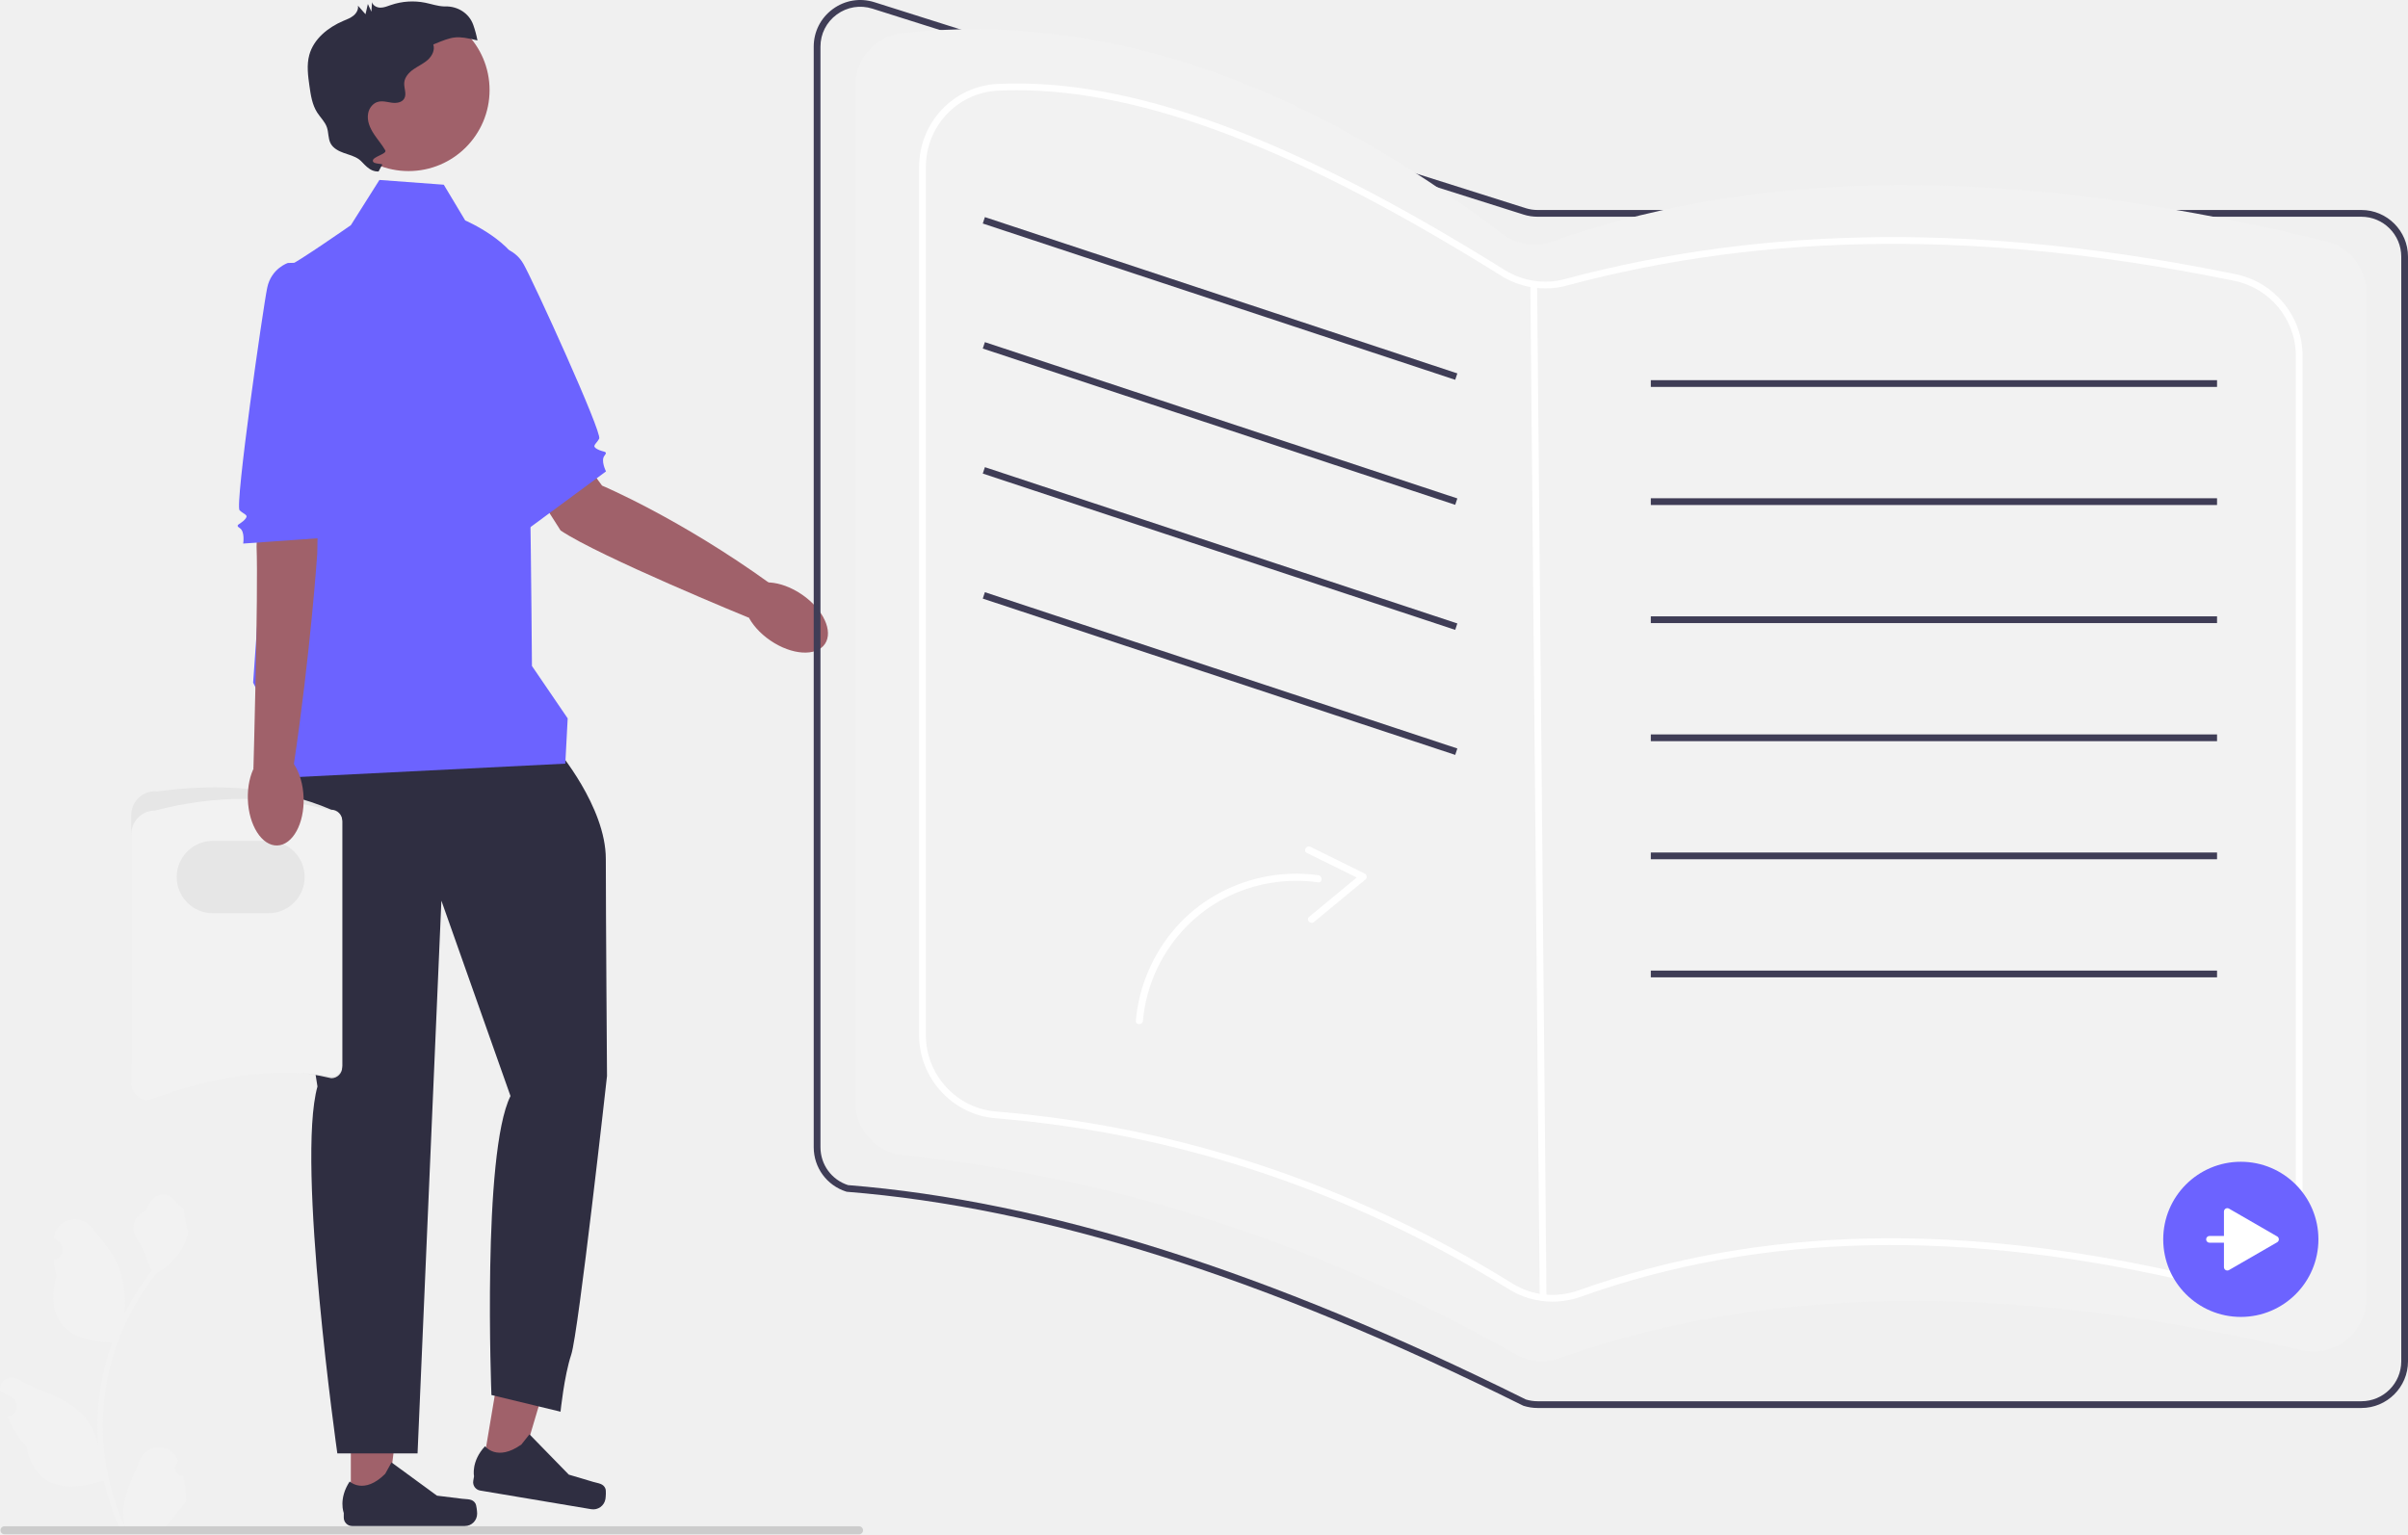
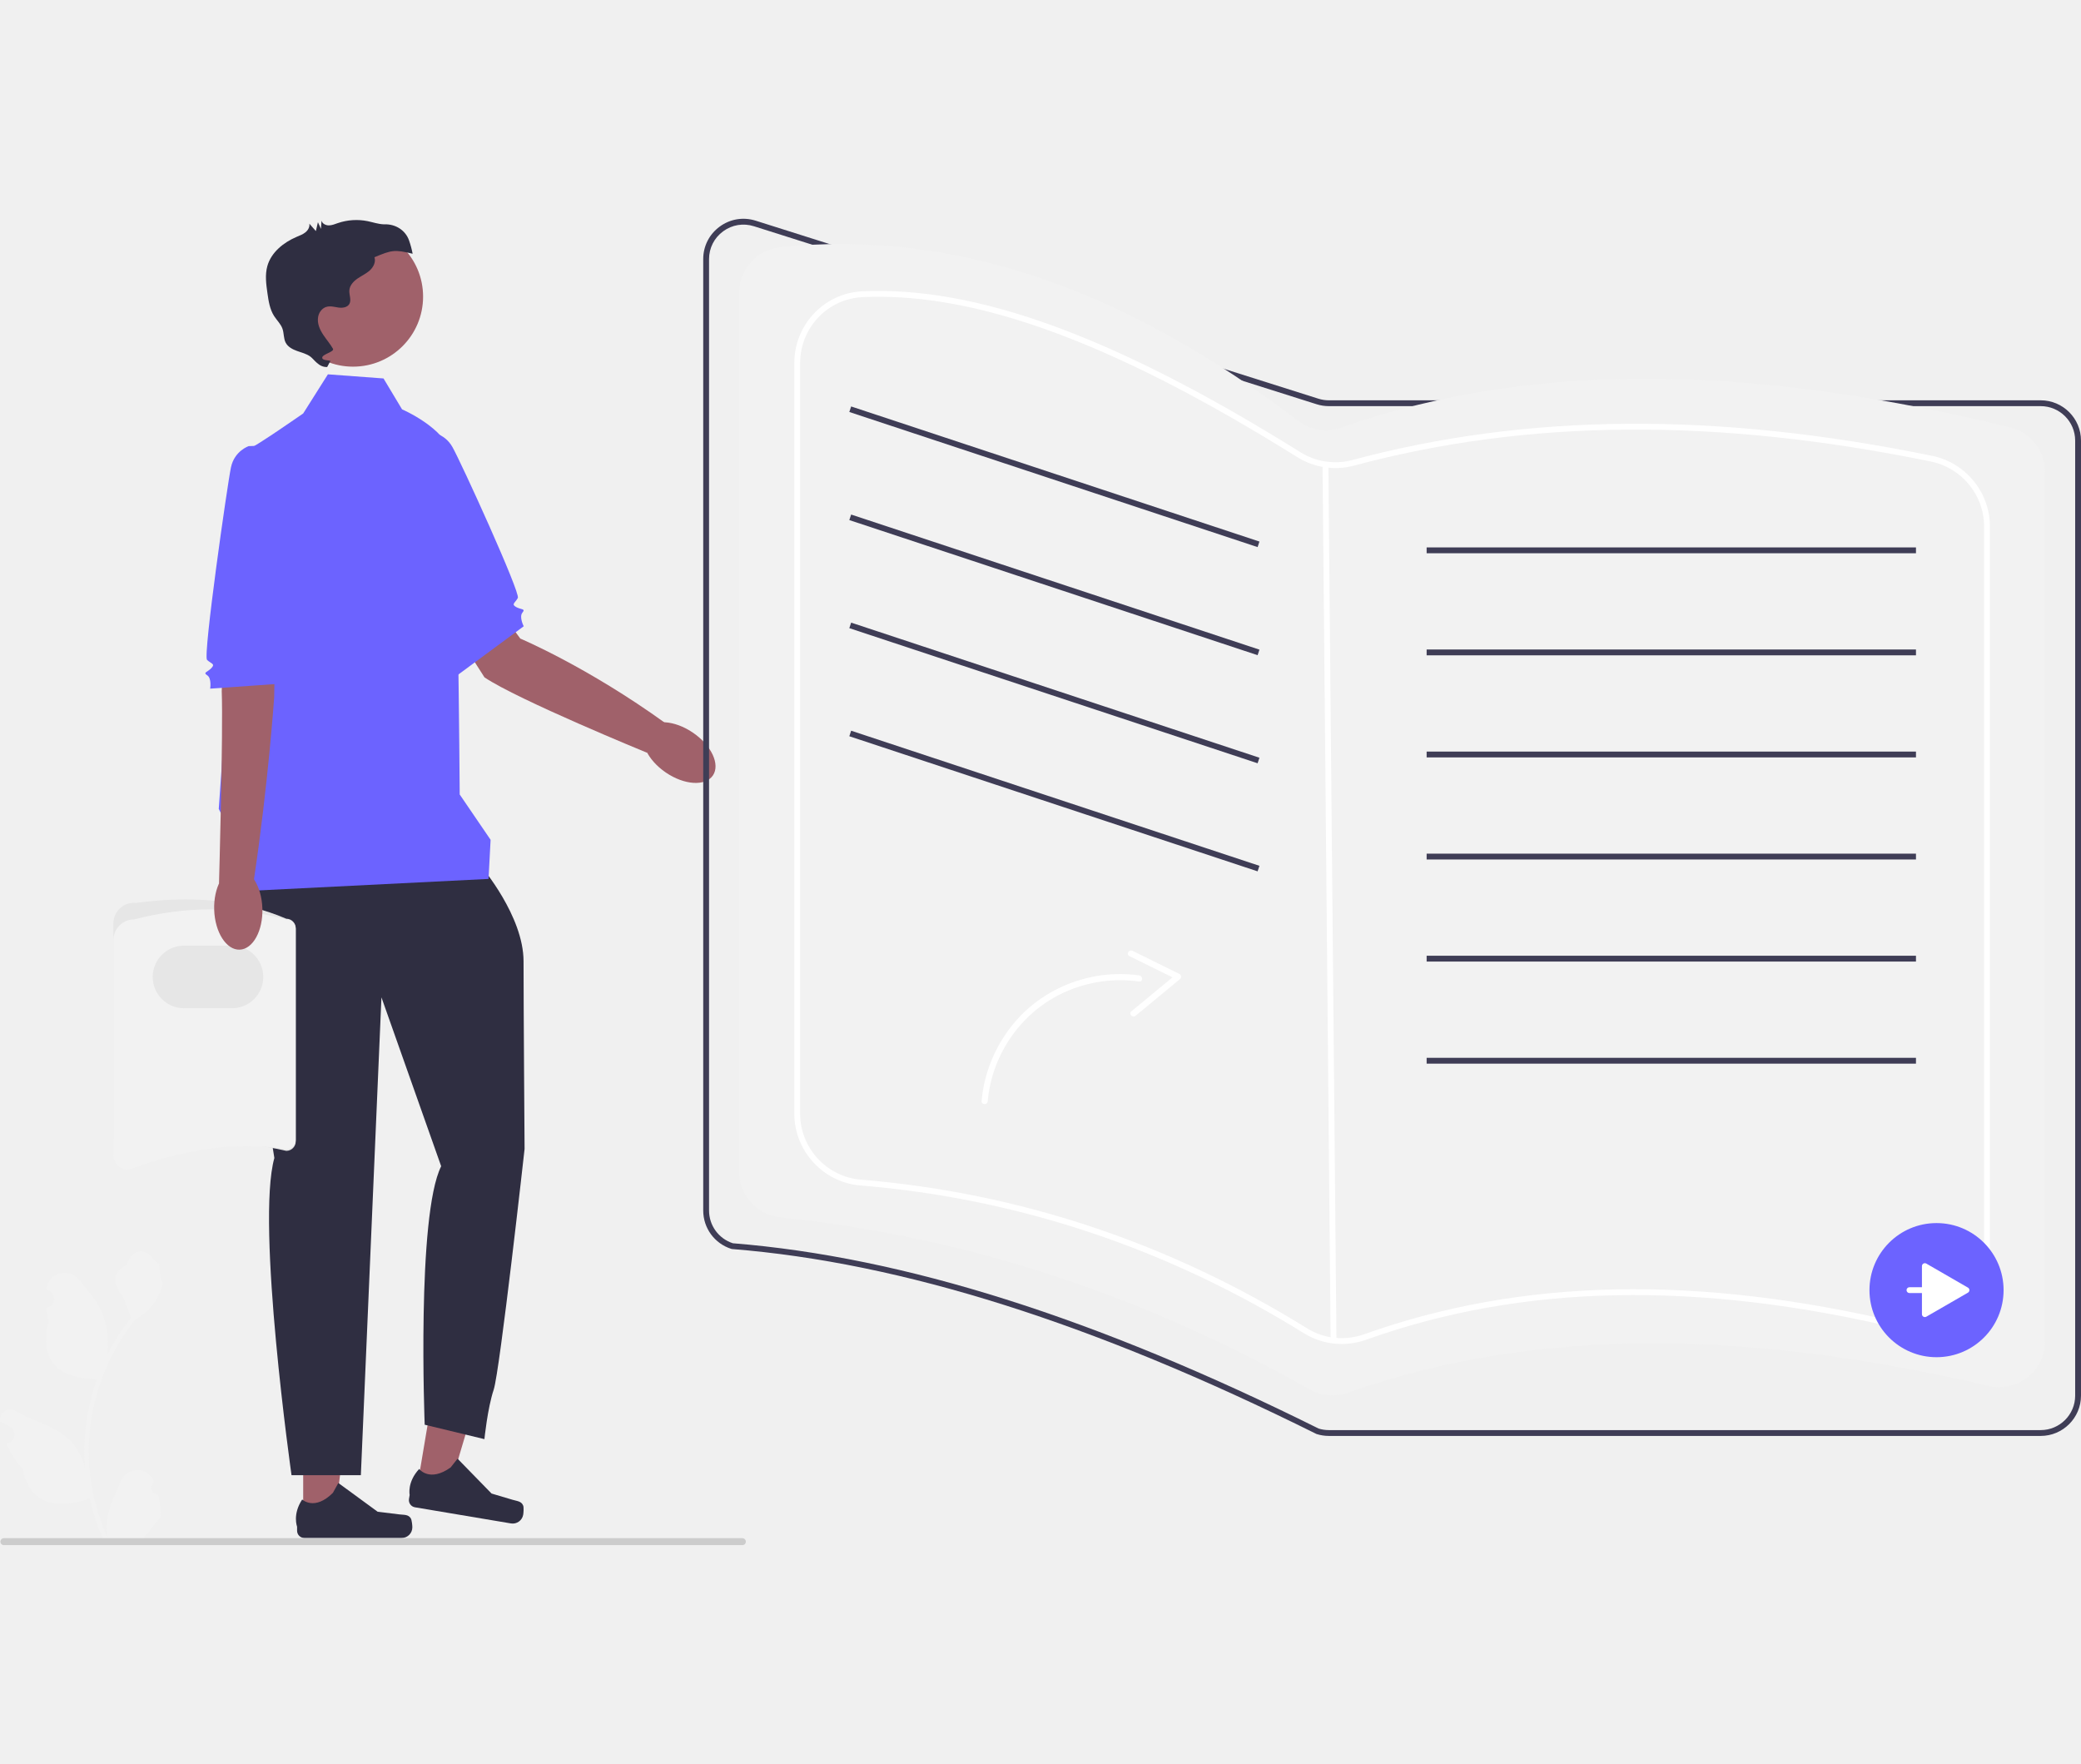
- <svg xmlns="http://www.w3.org/2000/svg" width="713.742" height="454.878" viewBox="0 0 713.742 454.878">
+ <svg xmlns="http://www.w3.org/2000/svg" width="123.742" height="104.878" viewBox="0 0 713.742 454.878">
  <path d="M151.455,107.121l26.994,36.849s23.015,9.678,49.913,29.109l-6.439,10.051s-44.397-18.18-55.759-25.861l-20.747-32.525,6.038-17.623Z" fill="#a0616a" />
  <ellipse cx="233.007" cy="183.071" rx="8.267" ry="13.924" transform="translate(-49.60553 272.1628) rotate(-55.65347)" fill="#a0616a" />
  <path d="M138.261,75.664l8.834-2.506s5.142,.01,8.043,5.061c2.901,5.051,23.441,50.085,22.468,51.829-.974,1.745-2.333,2.13-.588,3.104,1.745,.974,3.342,.48,2.153,1.939s.454,4.664,.454,4.664l-22.66,16.719-18.703-80.809Z" fill="#6c63ff" />
  <polygon points="103.988 445.968 114.765 445.967 119.892 404.397 103.986 404.398 103.988 445.968" fill="#a0616a" />
  <path d="M140.912,445.724h0c.336,.565,.513,2.389,.513,3.046h0c0,2.02-1.638,3.658-3.658,3.658h-33.376c-1.378,0-2.495-1.117-2.495-2.495v-1.39s-1.651-4.176,1.748-9.324c0,0,4.225,4.031,10.538-2.282l1.862-3.373,13.476,9.855,7.469,.919c1.634,.201,3.083-.031,3.924,1.385Z" fill="#2f2e41" />
  <polygon points="142.995 435.466 153.623 437.25 165.566 397.104 149.88 394.47 142.995 435.466" fill="#a0616a" />
  <path d="M179.449,441.342h0c.237,.613,.11,2.441,.001,3.089h0c-.335,1.992-2.221,3.336-4.213,3.001l-32.915-5.53c-1.359-.228-2.276-1.515-2.047-2.874l.23-1.37s-.936-4.392,3.269-8.905c0,0,3.499,4.675,10.77-.505l2.395-3.017,11.657,11.952,7.214,2.144c1.578,.469,3.046,.48,3.64,2.015Z" fill="#2f2e41" />
  <path d="M165.087,222.162s14.48,16.952,14.48,32.492,.353,64.355,.353,64.355c0,0-8.476,76.207-10.595,82.564-2.119,6.357-3.179,16.952-3.179,16.952l-20.484-4.944s-2.825-71.693,5.651-88.645l-20.484-57.92-7.063,163.87h-23.779s-12.244-86.173-5.887-108.776c0,0-14.127-86.173-10.595-91.118,3.532-4.944,81.582-8.829,81.582-8.829Z" fill="#2f2e41" />
  <path d="M112.465,53.348l19.071,1.413,6.357,10.595s14.833,6.357,16.952,15.539c2.119,9.182,2.825,116.546,2.825,116.546l10.595,15.539-.706,13.42-84.76,4.238v-12.903l-7.77-15.35s8.476-122.903,10.595-123.609c2.119-.706,18.365-12.008,18.365-12.008l8.476-13.42Z" fill="#6c63ff" />
  <circle cx="121.096" cy="26.704" r="24.015" fill="#a0616a" />
  <path d="M140.279,7.387c-1.222-3.466-4.612-5.568-8.286-5.486-.156,.003-.311,.002-.465-.004-1.85-.076-3.626-.708-5.44-1.078-3.381-.691-6.947-.46-10.21,.662-1.014,.349-2.03,.787-3.103,.788-1.073,0-2.241-.588-2.503-1.628-.062,.942-.124,1.884-.186,2.826-.349-.762-.698-1.525-1.047-2.287l-.699,3.04-2.24-2.541c.2,1.12-.453,2.249-1.337,2.965-.884,.716-1.976,1.112-3.022,1.558-4.517,1.925-8.758,5.334-10.06,10.069-.822,2.991-.392,6.166,.044,9.237,.385,2.715,.804,5.524,2.28,7.836,.946,1.482,2.31,2.729,2.886,4.39,.537,1.548,.334,3.321,1.098,4.771,.767,1.456,2.351,2.28,3.901,2.833,1.55,.553,3.198,.945,4.533,1.908,1.335,.963,2.884,3.737,5.793,3.588l.939-1.764c.966-.787-2.608-.163-2.645-1.408-.037-1.245,4.3-2.014,3.685-3.098-.943-1.661-2.218-3.107-3.28-4.695-1.242-1.857-2.219-4.026-1.791-6.292,.167-.882,.579-1.714,1.208-2.355,1.812-1.846,3.832-1.035,5.795-.771,1.353,.182,2.969-.028,3.672-1.199,.822-1.37-.094-3.112,.018-4.705,.119-1.688,1.398-3.073,2.79-4.035,1.392-.963,2.973-1.664,4.225-2.802,1.252-1.139,2.144-2.917,1.598-4.519,5.936-2.471,6.845-2.705,13.096-1.198-.298-1.563-.715-3.103-1.244-4.604Z" fill="#2f2e41" />
  <g>
    <path d="M38.894,314.543v-72.895c0-1.999,.852-3.913,2.338-5.25,1.486-1.337,3.478-1.984,5.467-1.775,18.422-2.478,35.773-1.3,51.498,5.43,1.781,0,3.23,1.449,3.23,3.23v73.15c0,1.781-1.449,3.23-3.23,3.23-17.309-4.06-35.566-3.003-54.183,0-2.823,0-5.12-2.297-5.12-5.12Z" fill="#e6e6e6" />
    <path d="M38.894,321.032v-73.666c0-3.895,3.169-7.064,7.064-7.064,17.616-4.609,35.029-4.617,52.238,0,1.781,0,3.23,1.449,3.23,3.23v72.401c0,1.778-1.445,3.226-3.222,3.23-16.968-2.952-35.145-.077-54.191,6.988-2.823,0-5.12-2.297-5.12-5.12Z" fill="#f2f2f2" />
    <path d="M79.572,270.745h-16.473c-5.916,0-10.729-4.812-10.729-10.729s4.813-10.729,10.729-10.729h16.473c5.917,0,10.729,4.813,10.729,10.729s-4.813,10.729-10.729,10.729Z" fill="#e6e6e6" />
  </g>
  <path d="M94.67,126.057l-.63,38.032s-2.012,29.64-7.01,62.996l-11.912,.76s1.466-52.081,.932-65.785l.842-30.438,17.778-5.565Z" fill="#a0616a" />
  <ellipse cx="81.726" cy="236.743" rx="8.267" ry="13.924" transform="translate(-7.99527 2.91297) rotate(-1.94678)" fill="#a0616a" />
  <path d="M94.485,77.637l-9.176,.334s-4.89,1.592-6.096,7.29c-1.206,5.698-9.66,64.671-8.197,66.031,1.463,1.36,2.875,1.309,1.515,2.772-1.36,1.463-3.032,1.485-1.452,2.507,1.58,1.022,1.003,4.577,1.003,4.577l25.38-1.798-2.976-81.714Z" fill="#6c63ff" />
  <path d="M699.916,417.428h-244.152c-1.417,0-2.819-.217-4.169-.644l-.144-.058c-76.45-37.994-141.996-58.73-200.383-63.396l-.222-.044c-5.776-1.827-9.656-7.125-9.656-13.183V13.838c0-4.455,2.062-8.521,5.655-11.153,3.594-2.633,8.091-3.372,12.341-2.029l193.012,61.05c1.156,.366,2.356,.551,3.566,.551h244.152c7.624,0,13.826,6.203,13.826,13.826V403.602c0,7.624-6.202,13.826-13.826,13.826Zm-247.646-2.527c1.133,.35,2.308,.527,3.494,.527h244.152c6.521,0,11.826-5.305,11.826-11.826V76.083c0-6.521-5.305-11.826-11.826-11.826h-244.152c-1.416,0-2.818-.216-4.169-.644L258.582,2.563c-3.634-1.15-7.481-.517-10.555,1.735-3.074,2.252-4.837,5.729-4.837,9.54V340.105c0,5.145,3.271,9.647,8.154,11.242,58.599,4.703,124.326,25.492,200.926,63.554Z" fill="#3f3d56" />
  <path d="M462.284,402.612c66.57-23.557,140.836-20.853,219.732-2.349,9.904,2.323,19.4-5.135,19.4-15.308V86.842c0-7.239-4.935-13.569-11.968-15.289-83.229-20.353-160.969-24.097-229.479,.088-5.019,1.772-10.59,.812-14.825-2.412C387.413,25.282,328.329,3.248,267.48,9.79c-7.96,.856-13.964,7.64-13.964,15.646V326.801c0,8.069,6.105,14.816,14.131,15.651,65.494,6.812,125.676,27.456,181.645,59.07,3.963,2.238,8.701,2.609,12.992,1.091Z" fill="#f2f2f2" />
  <path d="M460.146,385.895c-4.534,0-8.999-1.246-12.934-3.689-47.004-29.192-98.215-46.246-152.208-50.688-12.658-1.042-22.574-11.839-22.574-24.581V49.522c0-13.212,10.246-24.038,23.327-24.646,39.311-1.833,87.042,15.698,150.205,55.15,5.343,3.336,11.84,4.327,17.826,2.722,60.028-16.113,125.098-16.584,198.932-1.439,11.462,2.352,19.782,12.525,19.782,24.192v251.261c0,7.582-3.41,14.625-9.356,19.321-5.99,4.731-13.698,6.428-21.147,4.654-69.846-16.624-129.822-15.423-183.359,3.675h0c-2.78,.992-5.651,1.482-8.493,1.482ZM301.369,26.748c-1.861,0-3.696,.042-5.519,.127-12.011,.558-21.419,10.506-21.419,22.647V306.937c0,11.709,9.109,21.631,20.738,22.587,54.312,4.469,105.822,21.621,153.099,50.982,5.882,3.654,13.063,4.391,19.7,2.023l.336,.941-.336-.941c53.911-19.232,114.26-20.455,184.494-3.737,6.851,1.63,13.938,.072,19.445-4.278,5.463-4.315,8.596-10.785,8.596-17.752V105.501c0-10.721-7.647-20.071-18.185-22.233-73.521-15.082-138.291-14.62-198.011,1.412-6.522,1.749-13.593,.672-19.404-2.957-59.858-37.388-105.696-54.976-143.534-54.976Z" fill="#fff" />
  <rect x="454.996" y="84.245" width="2" height="301.19" transform="translate(-2.15024 4.22302) rotate(-.52937)" fill="#fff" />
  <rect x="360.63" y="14.733" width="2" height="147.5" transform="translate(164.0261 404.0115) rotate(-71.69155)" fill="#3f3d56" />
  <rect x="360.63" y="51.801" width="2" height="147.5" transform="translate(128.8346 429.4351) rotate(-71.69155)" fill="#3f3d56" />
  <rect x="360.63" y="88.869" width="2" height="147.5" transform="translate(93.6436 454.8584) rotate(-71.69155)" fill="#3f3d56" />
  <rect x="360.63" y="125.936" width="2" height="147.5" transform="translate(58.4526 480.2817) rotate(-71.69155)" fill="#3f3d56" />
  <rect x="489.307" y="112.71" width="167.833" height="2" fill="#3f3d56" />
  <rect x="489.307" y="147.718" width="167.833" height="2" fill="#3f3d56" />
  <rect x="489.307" y="182.726" width="167.833" height="2" fill="#3f3d56" />
  <rect x="489.307" y="217.735" width="167.833" height="2" fill="#3f3d56" />
  <rect x="489.307" y="252.743" width="167.833" height="2" fill="#3f3d56" />
  <rect x="489.307" y="287.751" width="167.833" height="2" fill="#3f3d56" />
  <path d="M54.259,437.545c-2.066,.129-3.208-2.437-1.645-3.933l.155-.618c-.02-.05-.041-.099-.062-.148-2.089-4.982-9.17-4.947-11.241,.042-1.839,4.428-4.179,8.864-4.756,13.546-.258,2.067-.142,4.172,.316,6.2-4.308-9.411-6.575-19.687-6.575-30.021,0-2.597,.142-5.193,.433-7.783,.239-2.119,.568-4.224,.995-6.31,2.306-11.277,7.299-22.018,14.5-30.99,3.462-1.892,6.349-4.851,8.093-8.397,.626-1.279,1.117-2.655,1.35-4.056-.394,.052-1.486-5.949-1.188-6.317-.549-.833-1.532-1.247-2.131-2.06-2.982-4.043-7.091-3.337-9.236,2.157-4.582,2.313-4.627,6.148-1.815,9.837,1.789,2.347,2.035,5.522,3.604,8.035-.162,.207-.329,.407-.491,.614-2.961,3.798-5.522,7.88-7.681,12.169,.61-4.766-.291-10.508-1.826-14.21-1.748-4.217-5.025-7.769-7.91-11.415-3.466-4.379-10.573-2.468-11.184,3.083-.006,.054-.012,.107-.017,.161,.429,.242,.848,.499,1.259,.77,2.339,1.547,1.531,5.174-1.241,5.602l-.063,.01c.155,1.544,.42,3.074,.807,4.579-3.702,14.316,4.29,19.53,15.701,19.764,.252,.129,.497,.258,.749,.381-1.156,3.255-2.08,6.594-2.764,9.979-.614,2.99-1.04,6.013-1.279,9.049-.297,3.83-.271,7.68,.052,11.503l-.019-.136c-.82-4.211-3.107-8.145-6.427-10.87-4.946-4.063-11.933-5.559-17.268-8.824-2.568-1.572-5.859,.459-5.411,3.437l.022,.143c.794,.323,1.569,.698,2.319,1.117,.429,.242,.848,.499,1.259,.77,2.339,1.547,1.531,5.174-1.241,5.602l-.063,.01c-.045,.006-.084,.013-.129,.019,1.363,3.236,3.262,6.239,5.639,8.829,2.315,12.497,12.256,13.683,22.89,10.044h.006c1.163,5.064,2.861,10.011,5.044,14.726h18.02c.065-.2,.123-.407,.181-.607-1.666,.103-3.346,.006-4.986-.297,1.337-1.641,2.674-3.294,4.011-4.935,.032-.032,.058-.065,.084-.097,.678-.84,1.363-1.673,2.041-2.512l0-.001c.042-2.578-.267-5.147-.879-7.64l-.001-0Z" fill="#f2f2f2" />
  <path d="M255.81,453.688c0,.66-.53,1.19-1.19,1.19H1.33c-.66,0-1.19-.53-1.19-1.19,0-.66,.53-1.19,1.19-1.19H254.62c.66,0,1.19,.53,1.19,1.19Z" fill="#ccc" />
  <g>
    <circle cx="664.19" cy="367.428" r="23" fill="#6c63ff" />
    <path d="M674.961,366.562l-14.271-8.24c-.667-.385-1.5,.096-1.5,.866v7.24h-4.281c-.552,0-1,.448-1,1,0,.552,.448,1,1,1h4.281v7.24c0,.77,.833,1.251,1.5,.866l14.271-8.24c.667-.385,.667-1.347,0-1.732Z" fill="#fff" />
  </g>
  <g>
    <path d="M336.668,302.595c.896-10.25,5.151-20.041,11.962-27.747,6.634-7.506,15.703-12.655,25.482-14.753,5.459-1.171,11.114-1.399,16.642-.611,1.323,.189,1.288,2.29-.049,2.099-9.409-1.342-19.134,.298-27.588,4.642-8.666,4.453-15.602,11.696-19.886,20.43-2.45,4.995-3.979,10.446-4.463,15.988-.117,1.341-2.217,1.3-2.099-.049h0Z" fill="#fff" />
    <path d="M388.426,251.057l16.162,7.974c.588,.29,.684,1.247,.185,1.66l-15.3,12.648c-1.036,.856-2.493-.656-1.449-1.519l15.3-12.648,.185,1.66-16.162-7.974c-1.214-.599-.124-2.396,1.08-1.802h0Z" fill="#fff" />
  </g>
</svg>
